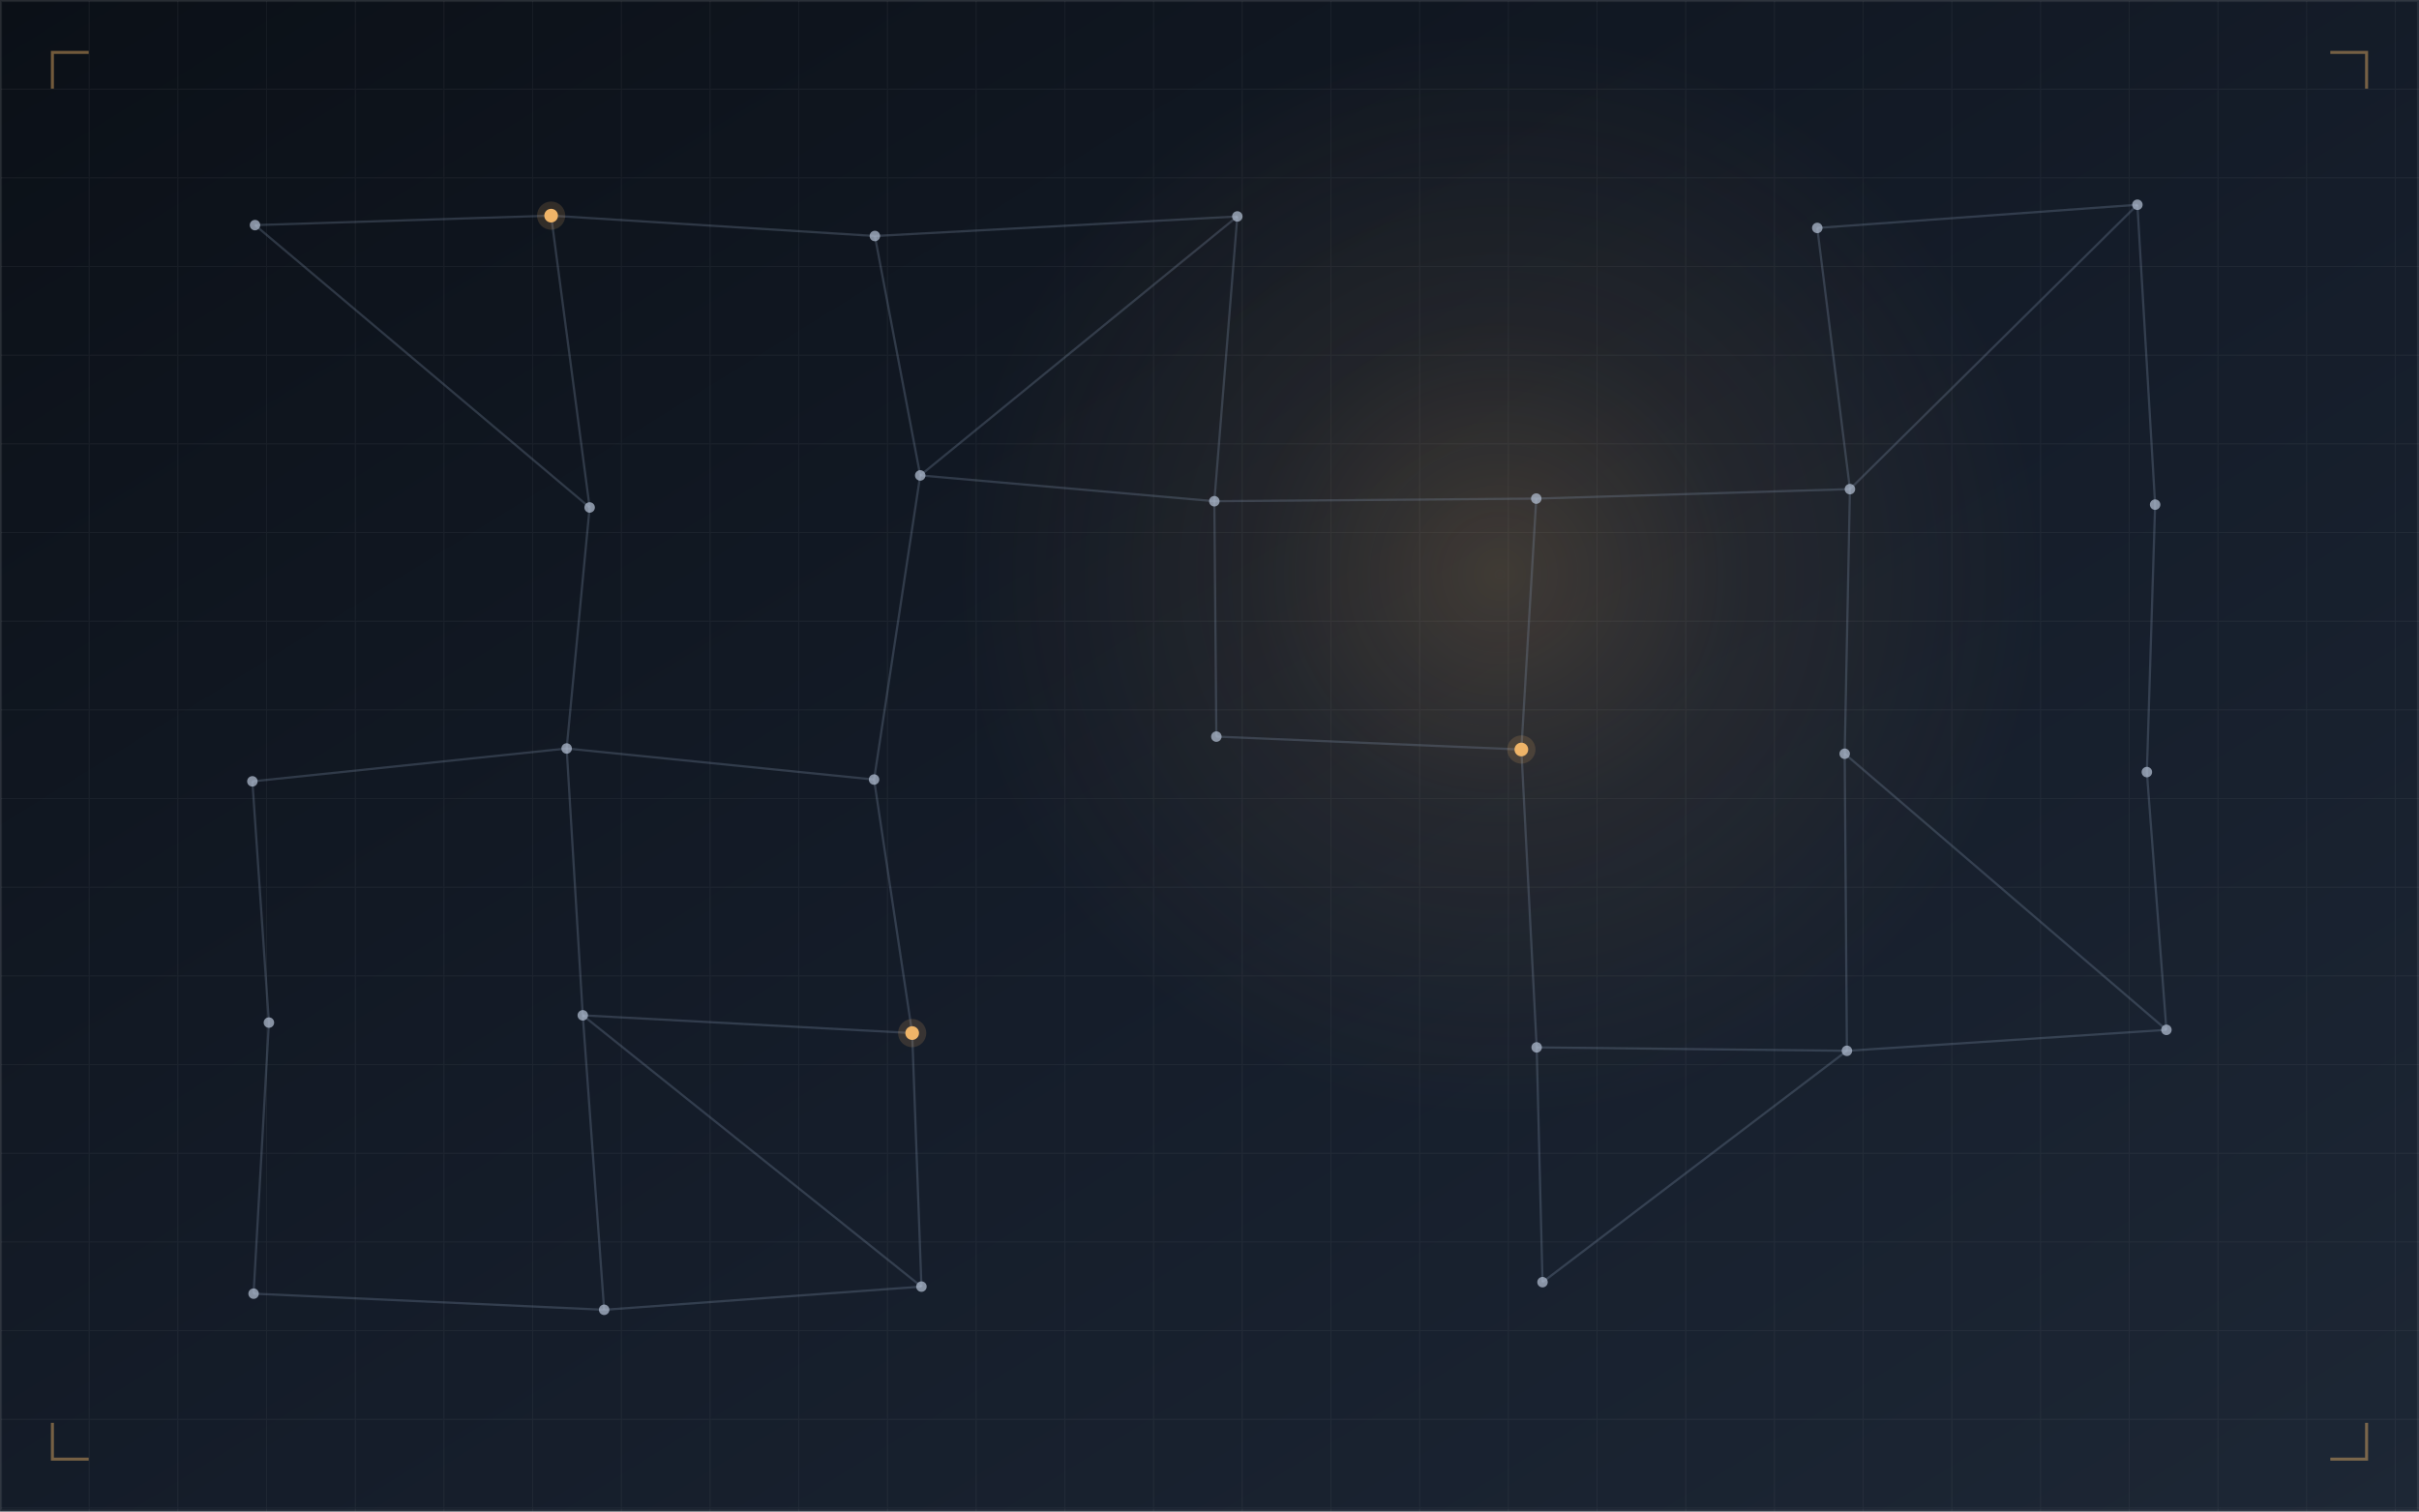
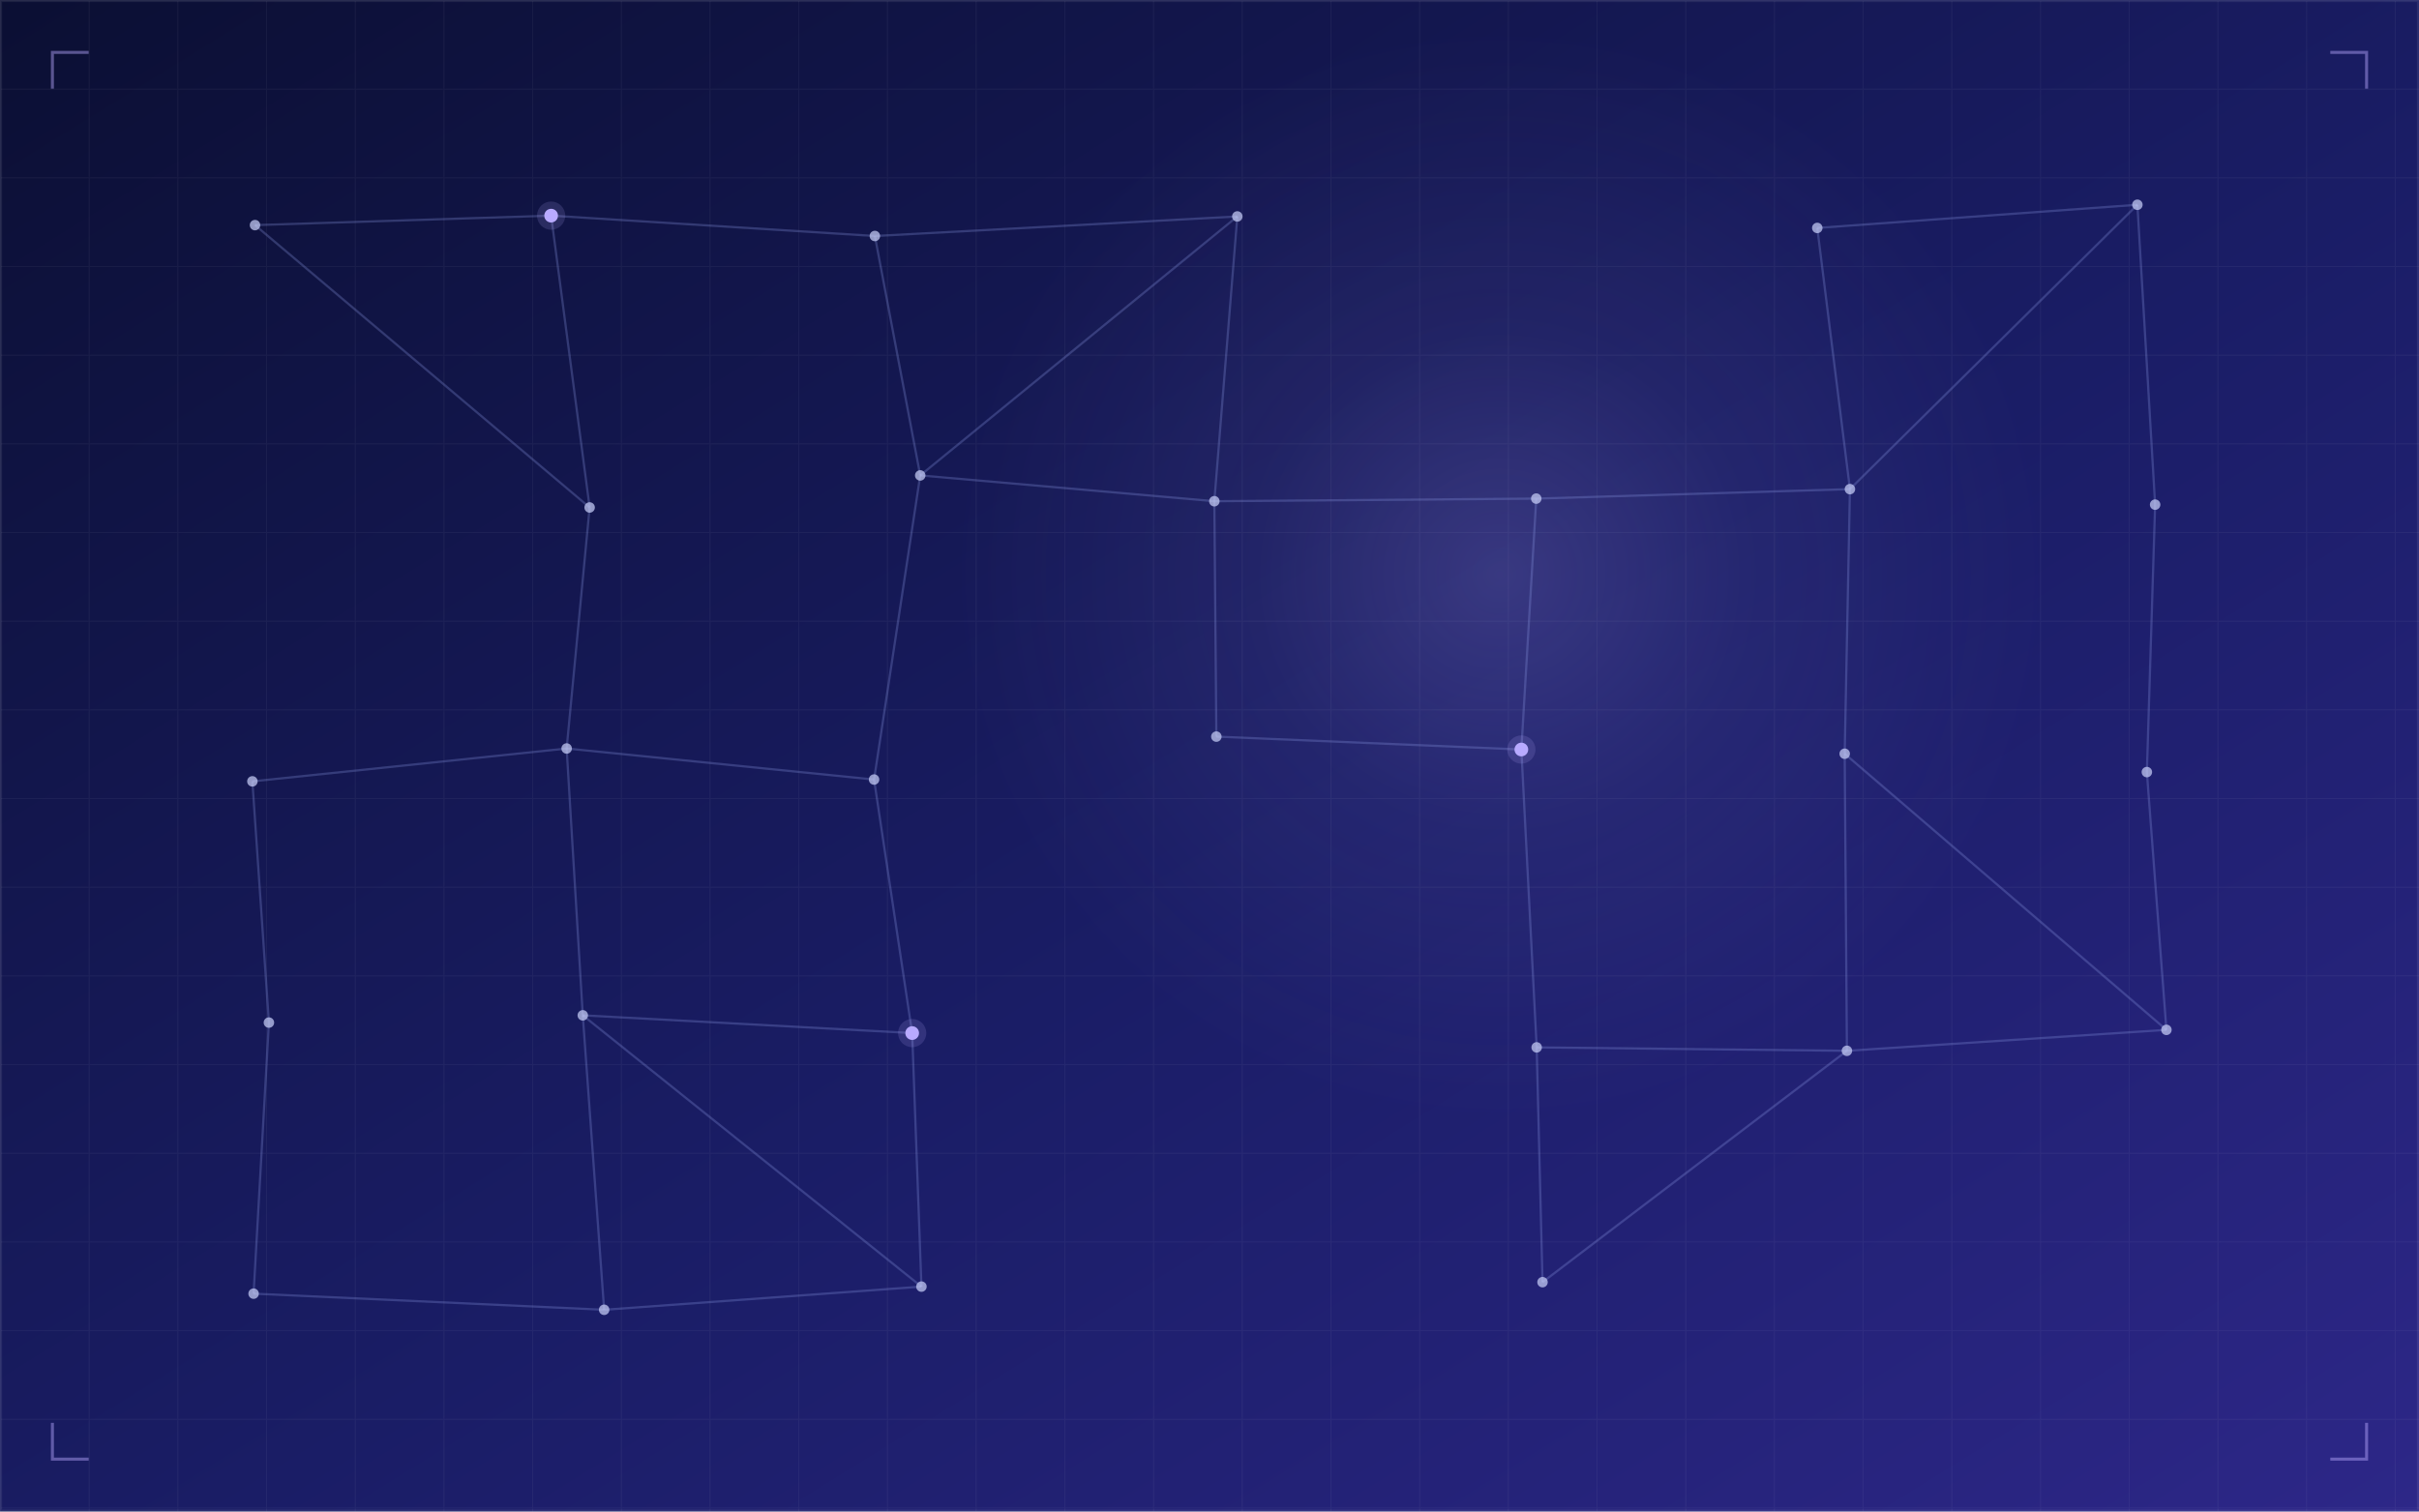
<svg xmlns="http://www.w3.org/2000/svg" viewBox="0 0 1200 750" width="1200" height="750" role="img" aria-hidden="true">
  <defs>
    <linearGradient id="bg-g" x1="0" y1="0" x2="1" y2="1">
-       <stop offset="0%" stop-color="#0B1017" />
-       <stop offset="55%" stop-color="#151D2A" />
-       <stop offset="100%" stop-color="#1D2735" />
+       <stop offset="0%" stop-color="#0B0F33" />
+       <stop offset="55%" stop-color="#1A1D66" />
+       <stop offset="100%" stop-color="#2D2788" />
    </linearGradient>
    <radialGradient id="glow-g" cx="0.5" cy="0.5" r="0.5">
-       <stop offset="0%" stop-color="#EFB468" stop-opacity="0.20" />
-       <stop offset="45%" stop-color="#EFB468" stop-opacity="0.07" />
-       <stop offset="100%" stop-color="#EFB468" stop-opacity="0" />
+       <stop offset="0%" stop-color="#B8AAFF" stop-opacity="0.20" />
+       <stop offset="45%" stop-color="#B8AAFF" stop-opacity="0.07" />
+       <stop offset="100%" stop-color="#B8AAFF" stop-opacity="0" />
    </radialGradient>
    <pattern id="grid-g" width="44" height="44" patternUnits="userSpaceOnUse">
      <path d="M44 0H0V44" fill="none" stroke="#FFFFFF" stroke-opacity="0.045" stroke-width="1" />
    </pattern>
  </defs>
  <rect width="1200" height="750" fill="url(#bg-g)" />
  <rect width="1200" height="750" fill="url(#grid-g)" />
  <circle cx="744" cy="285" r="270" fill="url(#glow-g)" />
-   <line x1="126.5" y1="111.7" x2="273.4" y2="107.0" stroke="#8394AE" stroke-opacity="0.28" stroke-width="1.1" />
-   <line x1="126.5" y1="111.7" x2="292.5" y2="251.8" stroke="#8394AE" stroke-opacity="0.28" stroke-width="1.1" />
-   <line x1="125.2" y1="387.7" x2="133.4" y2="507.4" stroke="#8394AE" stroke-opacity="0.28" stroke-width="1.1" />
-   <line x1="125.2" y1="387.7" x2="281.1" y2="371.4" stroke="#8394AE" stroke-opacity="0.28" stroke-width="1.1" />
-   <line x1="133.4" y1="507.4" x2="125.8" y2="641.9" stroke="#8394AE" stroke-opacity="0.28" stroke-width="1.1" />
-   <line x1="125.8" y1="641.9" x2="299.7" y2="649.9" stroke="#8394AE" stroke-opacity="0.28" stroke-width="1.1" />
-   <line x1="273.4" y1="107.0" x2="292.5" y2="251.8" stroke="#8394AE" stroke-opacity="0.28" stroke-width="1.1" />
-   <line x1="273.4" y1="107.0" x2="434.0" y2="117.1" stroke="#8394AE" stroke-opacity="0.28" stroke-width="1.1" />
-   <line x1="292.5" y1="251.8" x2="281.1" y2="371.4" stroke="#8394AE" stroke-opacity="0.28" stroke-width="1.1" />
-   <line x1="281.1" y1="371.4" x2="289.1" y2="503.8" stroke="#8394AE" stroke-opacity="0.28" stroke-width="1.1" />
-   <line x1="289.1" y1="503.8" x2="299.7" y2="649.9" stroke="#8394AE" stroke-opacity="0.28" stroke-width="1.1" />
-   <line x1="299.7" y1="649.9" x2="457.1" y2="638.4" stroke="#8394AE" stroke-opacity="0.28" stroke-width="1.1" />
-   <line x1="434.0" y1="117.1" x2="456.5" y2="235.9" stroke="#8394AE" stroke-opacity="0.28" stroke-width="1.1" />
-   <line x1="434.0" y1="117.1" x2="613.8" y2="107.4" stroke="#8394AE" stroke-opacity="0.28" stroke-width="1.1" />
-   <line x1="456.5" y1="235.9" x2="602.4" y2="248.7" stroke="#8394AE" stroke-opacity="0.28" stroke-width="1.1" />
-   <line x1="456.5" y1="235.9" x2="433.6" y2="386.8" stroke="#8394AE" stroke-opacity="0.28" stroke-width="1.1" />
-   <line x1="433.6" y1="386.8" x2="452.5" y2="512.6" stroke="#8394AE" stroke-opacity="0.28" stroke-width="1.1" />
-   <line x1="281.1" y1="371.4" x2="433.6" y2="386.8" stroke="#8394AE" stroke-opacity="0.28" stroke-width="1.1" />
-   <line x1="452.5" y1="512.6" x2="457.1" y2="638.4" stroke="#8394AE" stroke-opacity="0.28" stroke-width="1.1" />
-   <line x1="289.1" y1="503.8" x2="452.5" y2="512.6" stroke="#8394AE" stroke-opacity="0.28" stroke-width="1.1" />
-   <line x1="289.1" y1="503.8" x2="457.1" y2="638.4" stroke="#8394AE" stroke-opacity="0.28" stroke-width="1.1" />
-   <line x1="613.8" y1="107.4" x2="602.4" y2="248.7" stroke="#8394AE" stroke-opacity="0.28" stroke-width="1.1" />
-   <line x1="456.5" y1="235.9" x2="613.8" y2="107.4" stroke="#8394AE" stroke-opacity="0.28" stroke-width="1.1" />
-   <line x1="602.4" y1="248.7" x2="603.4" y2="365.5" stroke="#8394AE" stroke-opacity="0.28" stroke-width="1.1" />
-   <line x1="603.4" y1="365.5" x2="754.7" y2="371.9" stroke="#8394AE" stroke-opacity="0.28" stroke-width="1.1" />
-   <line x1="762.1" y1="247.4" x2="754.7" y2="371.9" stroke="#8394AE" stroke-opacity="0.28" stroke-width="1.1" />
-   <line x1="762.1" y1="247.4" x2="917.7" y2="242.7" stroke="#8394AE" stroke-opacity="0.28" stroke-width="1.1" />
-   <line x1="602.4" y1="248.7" x2="762.1" y2="247.4" stroke="#8394AE" stroke-opacity="0.28" stroke-width="1.1" />
-   <line x1="754.7" y1="371.9" x2="762.3" y2="519.7" stroke="#8394AE" stroke-opacity="0.28" stroke-width="1.1" />
-   <line x1="762.3" y1="519.7" x2="765.2" y2="636.2" stroke="#8394AE" stroke-opacity="0.28" stroke-width="1.1" />
-   <line x1="762.3" y1="519.7" x2="916.2" y2="521.4" stroke="#8394AE" stroke-opacity="0.28" stroke-width="1.1" />
-   <line x1="765.2" y1="636.2" x2="916.2" y2="521.4" stroke="#8394AE" stroke-opacity="0.28" stroke-width="1.1" />
-   <line x1="901.5" y1="113.1" x2="917.7" y2="242.7" stroke="#8394AE" stroke-opacity="0.28" stroke-width="1.1" />
-   <line x1="901.5" y1="113.1" x2="1060.3" y2="101.6" stroke="#8394AE" stroke-opacity="0.28" stroke-width="1.1" />
-   <line x1="917.7" y1="242.7" x2="915.1" y2="374.0" stroke="#8394AE" stroke-opacity="0.28" stroke-width="1.1" />
-   <line x1="915.1" y1="374.0" x2="916.2" y2="521.4" stroke="#8394AE" stroke-opacity="0.28" stroke-width="1.1" />
-   <line x1="916.2" y1="521.4" x2="1074.7" y2="511.0" stroke="#8394AE" stroke-opacity="0.28" stroke-width="1.1" />
-   <line x1="1060.3" y1="101.6" x2="1069.1" y2="250.4" stroke="#8394AE" stroke-opacity="0.28" stroke-width="1.1" />
-   <line x1="917.7" y1="242.7" x2="1060.3" y2="101.6" stroke="#8394AE" stroke-opacity="0.28" stroke-width="1.1" />
-   <line x1="1069.1" y1="250.4" x2="1065.0" y2="383.1" stroke="#8394AE" stroke-opacity="0.28" stroke-width="1.1" />
-   <line x1="1065.0" y1="383.1" x2="1074.7" y2="511.0" stroke="#8394AE" stroke-opacity="0.28" stroke-width="1.1" />
-   <line x1="915.1" y1="374.0" x2="1074.7" y2="511.0" stroke="#8394AE" stroke-opacity="0.28" stroke-width="1.1" />
-   <circle cx="126.5" cy="111.7" r="2.6" fill="#B4C1D4" fill-opacity="0.72" />
-   <circle cx="125.2" cy="387.7" r="2.6" fill="#B4C1D4" fill-opacity="0.72" />
-   <circle cx="133.4" cy="507.4" r="2.6" fill="#B4C1D4" fill-opacity="0.72" />
-   <circle cx="125.8" cy="641.9" r="2.6" fill="#B4C1D4" fill-opacity="0.72" />
-   <circle cx="273.4" cy="107.0" r="7" fill="#EFB468" fill-opacity="0.16" />
-   <circle cx="273.4" cy="107.0" r="3.4" fill="#EFB468" />
-   <circle cx="292.5" cy="251.8" r="2.6" fill="#B4C1D4" fill-opacity="0.72" />
-   <circle cx="281.1" cy="371.4" r="2.6" fill="#B4C1D4" fill-opacity="0.72" />
-   <circle cx="289.1" cy="503.8" r="2.6" fill="#B4C1D4" fill-opacity="0.72" />
-   <circle cx="299.7" cy="649.9" r="2.6" fill="#B4C1D4" fill-opacity="0.72" />
-   <circle cx="434.0" cy="117.1" r="2.6" fill="#B4C1D4" fill-opacity="0.72" />
-   <circle cx="456.5" cy="235.9" r="2.6" fill="#B4C1D4" fill-opacity="0.72" />
-   <circle cx="433.6" cy="386.8" r="2.6" fill="#B4C1D4" fill-opacity="0.72" />
-   <circle cx="452.5" cy="512.6" r="7" fill="#EFB468" fill-opacity="0.16" />
-   <circle cx="452.5" cy="512.6" r="3.4" fill="#EFB468" />
-   <circle cx="457.1" cy="638.4" r="2.6" fill="#B4C1D4" fill-opacity="0.72" />
-   <circle cx="613.8" cy="107.4" r="2.6" fill="#B4C1D4" fill-opacity="0.72" />
-   <circle cx="602.4" cy="248.7" r="2.6" fill="#B4C1D4" fill-opacity="0.72" />
-   <circle cx="603.4" cy="365.5" r="2.6" fill="#B4C1D4" fill-opacity="0.72" />
-   <circle cx="762.1" cy="247.4" r="2.6" fill="#B4C1D4" fill-opacity="0.72" />
-   <circle cx="754.7" cy="371.9" r="7" fill="#EFB468" fill-opacity="0.16" />
-   <circle cx="754.7" cy="371.9" r="3.4" fill="#EFB468" />
-   <circle cx="762.3" cy="519.7" r="2.6" fill="#B4C1D4" fill-opacity="0.72" />
-   <circle cx="765.2" cy="636.2" r="2.6" fill="#B4C1D4" fill-opacity="0.72" />
-   <circle cx="901.5" cy="113.1" r="2.6" fill="#B4C1D4" fill-opacity="0.72" />
-   <circle cx="917.7" cy="242.7" r="2.6" fill="#B4C1D4" fill-opacity="0.72" />
-   <circle cx="915.1" cy="374.0" r="2.6" fill="#B4C1D4" fill-opacity="0.72" />
-   <circle cx="916.2" cy="521.4" r="2.6" fill="#B4C1D4" fill-opacity="0.72" />
-   <circle cx="1060.3" cy="101.6" r="2.6" fill="#B4C1D4" fill-opacity="0.72" />
-   <circle cx="1069.1" cy="250.4" r="2.6" fill="#B4C1D4" fill-opacity="0.72" />
-   <circle cx="1065.0" cy="383.1" r="2.6" fill="#B4C1D4" fill-opacity="0.72" />
-   <circle cx="1074.7" cy="511.0" r="2.6" fill="#B4C1D4" fill-opacity="0.72" />
-   <path d="M26 44V26H44" fill="none" stroke="#EFB468" stroke-opacity="0.45" stroke-width="1.5" />
-   <path d="M1174 44V26H1156" fill="none" stroke="#EFB468" stroke-opacity="0.45" stroke-width="1.5" />
-   <path d="M26 706V724H44" fill="none" stroke="#EFB468" stroke-opacity="0.45" stroke-width="1.5" />
-   <path d="M1174 706V724H1156" fill="none" stroke="#EFB468" stroke-opacity="0.45" stroke-width="1.5" />
+   <line x1="126.5" y1="111.7" x2="273.4" y2="107.0" stroke="#8E9BE6" stroke-opacity="0.28" stroke-width="1.1" />
+   <line x1="126.5" y1="111.7" x2="292.5" y2="251.8" stroke="#8E9BE6" stroke-opacity="0.28" stroke-width="1.1" />
+   <line x1="125.2" y1="387.7" x2="133.4" y2="507.4" stroke="#8E9BE6" stroke-opacity="0.28" stroke-width="1.1" />
+   <line x1="125.2" y1="387.7" x2="281.1" y2="371.4" stroke="#8E9BE6" stroke-opacity="0.28" stroke-width="1.1" />
+   <line x1="133.4" y1="507.4" x2="125.8" y2="641.9" stroke="#8E9BE6" stroke-opacity="0.28" stroke-width="1.1" />
+   <line x1="125.8" y1="641.9" x2="299.7" y2="649.9" stroke="#8E9BE6" stroke-opacity="0.28" stroke-width="1.1" />
+   <line x1="273.4" y1="107.0" x2="292.5" y2="251.8" stroke="#8E9BE6" stroke-opacity="0.28" stroke-width="1.1" />
+   <line x1="273.4" y1="107.0" x2="434.0" y2="117.1" stroke="#8E9BE6" stroke-opacity="0.28" stroke-width="1.1" />
+   <line x1="292.5" y1="251.8" x2="281.1" y2="371.4" stroke="#8E9BE6" stroke-opacity="0.28" stroke-width="1.1" />
+   <line x1="281.1" y1="371.4" x2="289.1" y2="503.8" stroke="#8E9BE6" stroke-opacity="0.28" stroke-width="1.1" />
+   <line x1="289.1" y1="503.8" x2="299.7" y2="649.9" stroke="#8E9BE6" stroke-opacity="0.28" stroke-width="1.1" />
+   <line x1="299.7" y1="649.9" x2="457.1" y2="638.4" stroke="#8E9BE6" stroke-opacity="0.28" stroke-width="1.1" />
+   <line x1="434.0" y1="117.1" x2="456.5" y2="235.9" stroke="#8E9BE6" stroke-opacity="0.28" stroke-width="1.1" />
+   <line x1="434.0" y1="117.1" x2="613.8" y2="107.4" stroke="#8E9BE6" stroke-opacity="0.28" stroke-width="1.1" />
+   <line x1="456.5" y1="235.9" x2="602.4" y2="248.7" stroke="#8E9BE6" stroke-opacity="0.28" stroke-width="1.1" />
+   <line x1="456.5" y1="235.9" x2="433.6" y2="386.8" stroke="#8E9BE6" stroke-opacity="0.28" stroke-width="1.1" />
+   <line x1="433.6" y1="386.8" x2="452.5" y2="512.6" stroke="#8E9BE6" stroke-opacity="0.28" stroke-width="1.1" />
+   <line x1="281.1" y1="371.4" x2="433.6" y2="386.8" stroke="#8E9BE6" stroke-opacity="0.28" stroke-width="1.1" />
+   <line x1="452.5" y1="512.6" x2="457.1" y2="638.4" stroke="#8E9BE6" stroke-opacity="0.28" stroke-width="1.1" />
+   <line x1="289.1" y1="503.8" x2="452.5" y2="512.6" stroke="#8E9BE6" stroke-opacity="0.28" stroke-width="1.1" />
+   <line x1="289.1" y1="503.8" x2="457.1" y2="638.4" stroke="#8E9BE6" stroke-opacity="0.28" stroke-width="1.1" />
+   <line x1="613.8" y1="107.4" x2="602.4" y2="248.7" stroke="#8E9BE6" stroke-opacity="0.28" stroke-width="1.1" />
+   <line x1="456.5" y1="235.9" x2="613.8" y2="107.4" stroke="#8E9BE6" stroke-opacity="0.28" stroke-width="1.1" />
+   <line x1="602.4" y1="248.7" x2="603.4" y2="365.5" stroke="#8E9BE6" stroke-opacity="0.28" stroke-width="1.1" />
+   <line x1="603.4" y1="365.5" x2="754.7" y2="371.9" stroke="#8E9BE6" stroke-opacity="0.28" stroke-width="1.1" />
+   <line x1="762.1" y1="247.4" x2="754.7" y2="371.9" stroke="#8E9BE6" stroke-opacity="0.28" stroke-width="1.1" />
+   <line x1="762.1" y1="247.4" x2="917.7" y2="242.7" stroke="#8E9BE6" stroke-opacity="0.28" stroke-width="1.1" />
+   <line x1="602.4" y1="248.7" x2="762.1" y2="247.4" stroke="#8E9BE6" stroke-opacity="0.28" stroke-width="1.1" />
+   <line x1="754.7" y1="371.9" x2="762.3" y2="519.7" stroke="#8E9BE6" stroke-opacity="0.28" stroke-width="1.1" />
+   <line x1="762.3" y1="519.7" x2="765.2" y2="636.2" stroke="#8E9BE6" stroke-opacity="0.28" stroke-width="1.1" />
+   <line x1="762.3" y1="519.7" x2="916.2" y2="521.4" stroke="#8E9BE6" stroke-opacity="0.28" stroke-width="1.1" />
+   <line x1="765.2" y1="636.2" x2="916.2" y2="521.4" stroke="#8E9BE6" stroke-opacity="0.28" stroke-width="1.1" />
+   <line x1="901.5" y1="113.1" x2="917.7" y2="242.7" stroke="#8E9BE6" stroke-opacity="0.28" stroke-width="1.1" />
+   <line x1="901.5" y1="113.1" x2="1060.3" y2="101.6" stroke="#8E9BE6" stroke-opacity="0.28" stroke-width="1.1" />
+   <line x1="917.7" y1="242.7" x2="915.1" y2="374.0" stroke="#8E9BE6" stroke-opacity="0.28" stroke-width="1.1" />
+   <line x1="915.1" y1="374.0" x2="916.2" y2="521.4" stroke="#8E9BE6" stroke-opacity="0.28" stroke-width="1.1" />
+   <line x1="916.2" y1="521.4" x2="1074.7" y2="511.0" stroke="#8E9BE6" stroke-opacity="0.28" stroke-width="1.1" />
+   <line x1="1060.3" y1="101.6" x2="1069.1" y2="250.4" stroke="#8E9BE6" stroke-opacity="0.28" stroke-width="1.1" />
+   <line x1="917.7" y1="242.7" x2="1060.3" y2="101.6" stroke="#8E9BE6" stroke-opacity="0.28" stroke-width="1.1" />
+   <line x1="1069.1" y1="250.4" x2="1065.0" y2="383.1" stroke="#8E9BE6" stroke-opacity="0.28" stroke-width="1.1" />
+   <line x1="1065.0" y1="383.1" x2="1074.7" y2="511.0" stroke="#8E9BE6" stroke-opacity="0.28" stroke-width="1.1" />
+   <line x1="915.1" y1="374.0" x2="1074.7" y2="511.0" stroke="#8E9BE6" stroke-opacity="0.28" stroke-width="1.1" />
+   <circle cx="126.5" cy="111.7" r="2.6" fill="#C6CEF7" fill-opacity="0.72" />
+   <circle cx="125.2" cy="387.7" r="2.6" fill="#C6CEF7" fill-opacity="0.72" />
+   <circle cx="133.4" cy="507.4" r="2.6" fill="#C6CEF7" fill-opacity="0.72" />
+   <circle cx="125.8" cy="641.9" r="2.6" fill="#C6CEF7" fill-opacity="0.72" />
+   <circle cx="273.4" cy="107.0" r="7" fill="#B8AAFF" fill-opacity="0.16" />
+   <circle cx="273.4" cy="107.0" r="3.4" fill="#B8AAFF" />
+   <circle cx="292.5" cy="251.8" r="2.6" fill="#C6CEF7" fill-opacity="0.72" />
+   <circle cx="281.1" cy="371.4" r="2.6" fill="#C6CEF7" fill-opacity="0.72" />
+   <circle cx="289.1" cy="503.8" r="2.6" fill="#C6CEF7" fill-opacity="0.72" />
+   <circle cx="299.7" cy="649.9" r="2.6" fill="#C6CEF7" fill-opacity="0.72" />
+   <circle cx="434.0" cy="117.1" r="2.6" fill="#C6CEF7" fill-opacity="0.72" />
+   <circle cx="456.5" cy="235.9" r="2.6" fill="#C6CEF7" fill-opacity="0.72" />
+   <circle cx="433.6" cy="386.8" r="2.6" fill="#C6CEF7" fill-opacity="0.72" />
+   <circle cx="452.5" cy="512.6" r="7" fill="#B8AAFF" fill-opacity="0.16" />
+   <circle cx="452.5" cy="512.6" r="3.4" fill="#B8AAFF" />
+   <circle cx="457.1" cy="638.4" r="2.6" fill="#C6CEF7" fill-opacity="0.72" />
+   <circle cx="613.8" cy="107.4" r="2.6" fill="#C6CEF7" fill-opacity="0.72" />
+   <circle cx="602.4" cy="248.7" r="2.6" fill="#C6CEF7" fill-opacity="0.72" />
+   <circle cx="603.4" cy="365.5" r="2.6" fill="#C6CEF7" fill-opacity="0.72" />
+   <circle cx="762.1" cy="247.4" r="2.6" fill="#C6CEF7" fill-opacity="0.72" />
+   <circle cx="754.7" cy="371.9" r="7" fill="#B8AAFF" fill-opacity="0.16" />
+   <circle cx="754.7" cy="371.9" r="3.4" fill="#B8AAFF" />
+   <circle cx="762.3" cy="519.7" r="2.6" fill="#C6CEF7" fill-opacity="0.72" />
+   <circle cx="765.2" cy="636.2" r="2.6" fill="#C6CEF7" fill-opacity="0.72" />
+   <circle cx="901.5" cy="113.1" r="2.6" fill="#C6CEF7" fill-opacity="0.72" />
+   <circle cx="917.7" cy="242.7" r="2.6" fill="#C6CEF7" fill-opacity="0.72" />
+   <circle cx="915.1" cy="374.0" r="2.6" fill="#C6CEF7" fill-opacity="0.72" />
+   <circle cx="916.2" cy="521.4" r="2.6" fill="#C6CEF7" fill-opacity="0.72" />
+   <circle cx="1060.3" cy="101.6" r="2.6" fill="#C6CEF7" fill-opacity="0.72" />
+   <circle cx="1069.1" cy="250.4" r="2.6" fill="#C6CEF7" fill-opacity="0.72" />
+   <circle cx="1065.0" cy="383.1" r="2.6" fill="#C6CEF7" fill-opacity="0.72" />
+   <circle cx="1074.7" cy="511.0" r="2.6" fill="#C6CEF7" fill-opacity="0.72" />
+   <path d="M26 44V26H44" fill="none" stroke="#B8AAFF" stroke-opacity="0.45" stroke-width="1.5" />
+   <path d="M1174 44V26H1156" fill="none" stroke="#B8AAFF" stroke-opacity="0.45" stroke-width="1.5" />
+   <path d="M26 706V724H44" fill="none" stroke="#B8AAFF" stroke-opacity="0.45" stroke-width="1.5" />
+   <path d="M1174 706V724H1156" fill="none" stroke="#B8AAFF" stroke-opacity="0.45" stroke-width="1.5" />
  <rect x="0.5" y="0.5" width="1199" height="749" fill="none" stroke="#FFFFFF" stroke-opacity="0.08" />
</svg>
